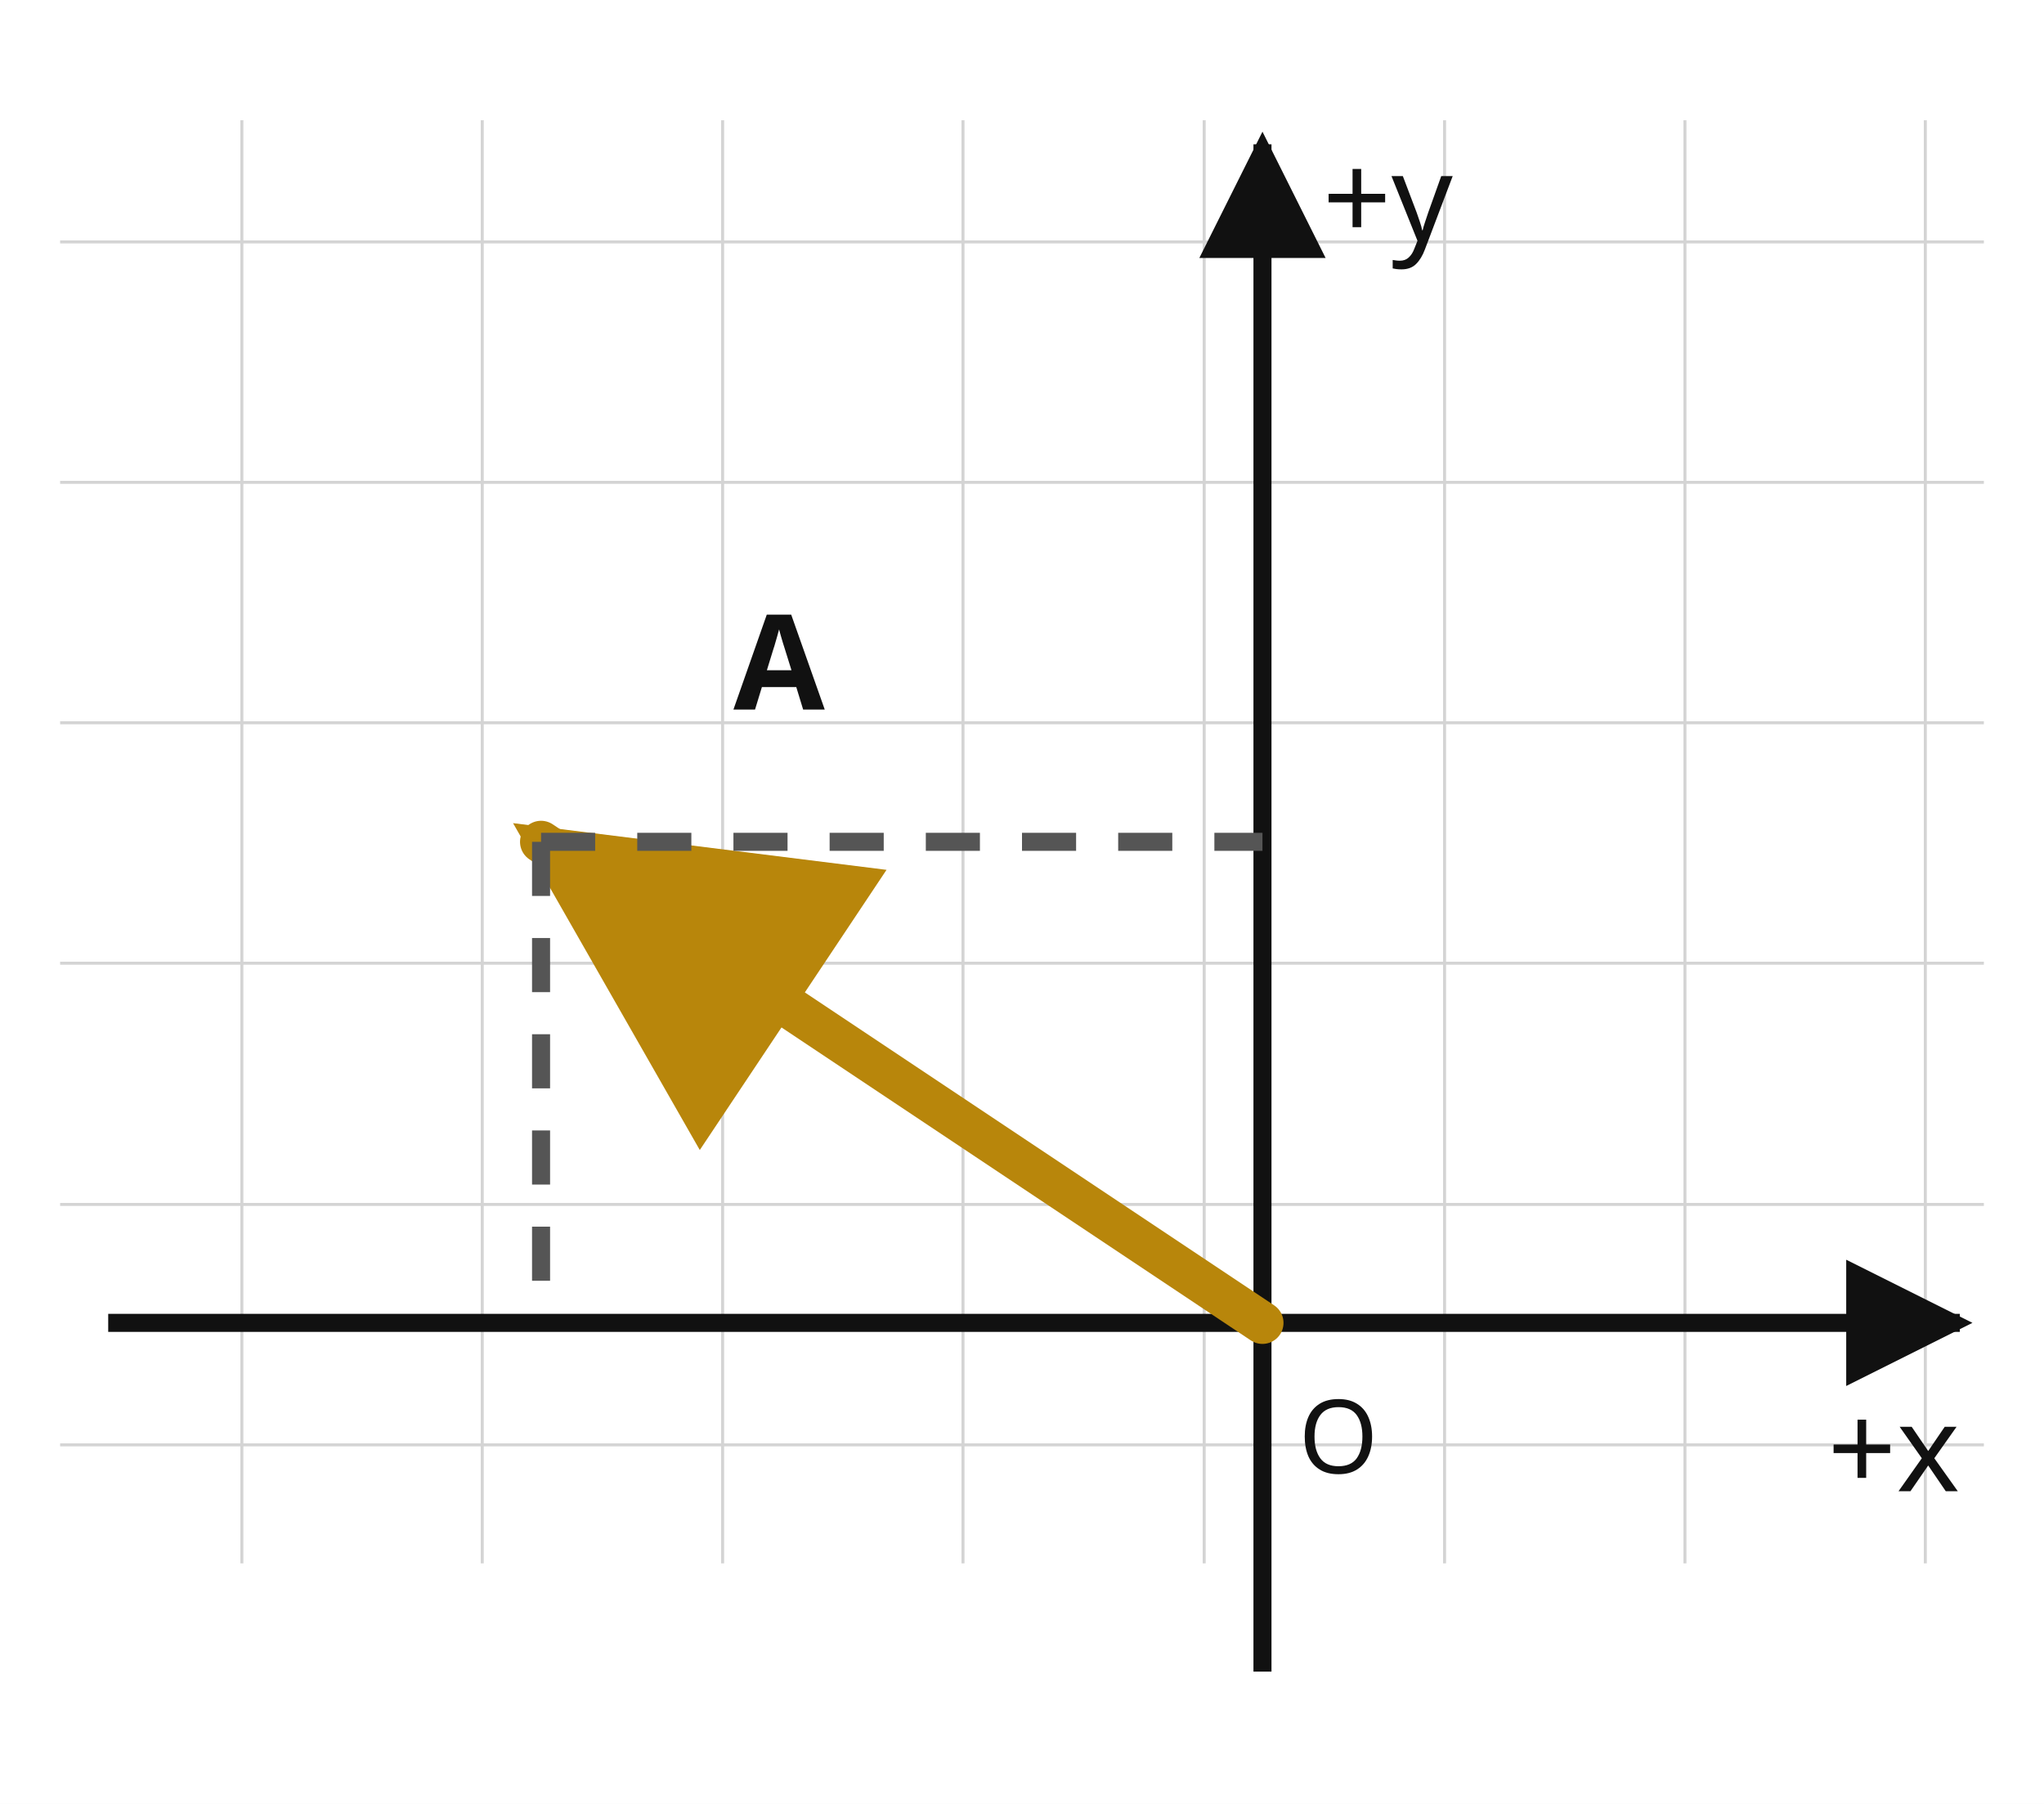
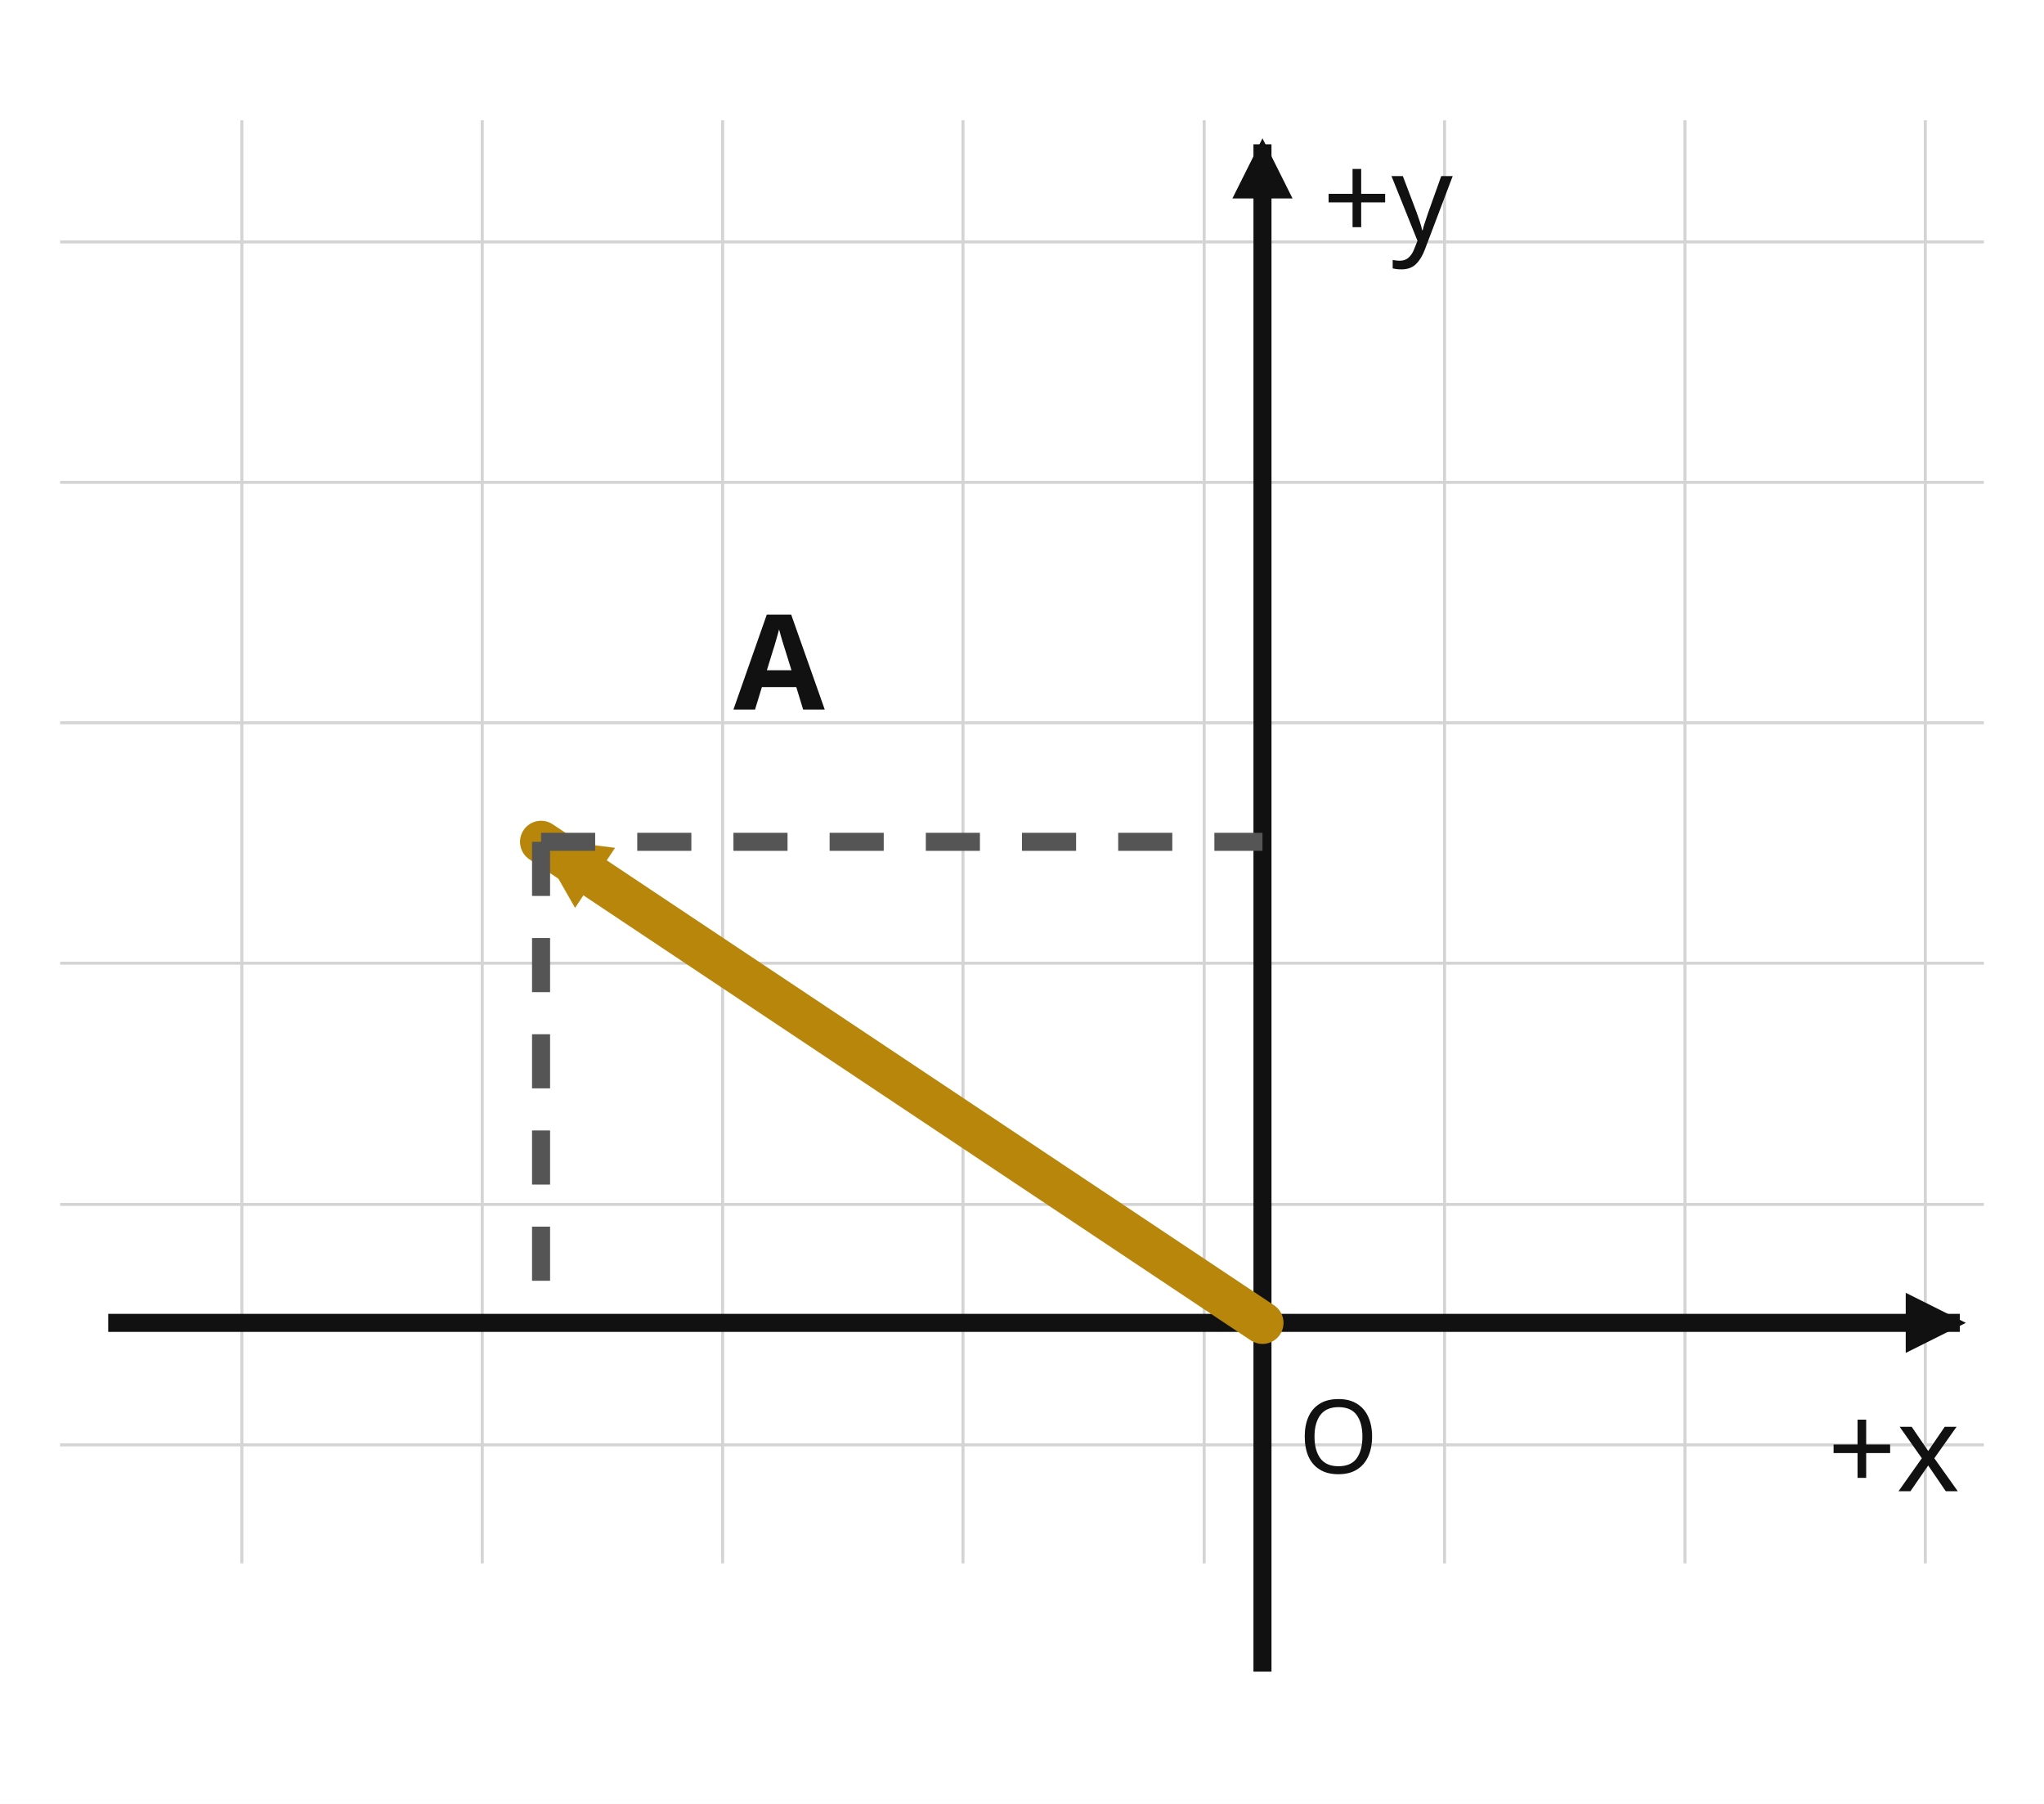
<svg xmlns="http://www.w3.org/2000/svg" viewBox="0 0 340 300" role="img" aria-labelledby="title desc">
  <defs>
    <pattern id="grid" width="40" height="40" patternUnits="userSpaceOnUse">
      <path d="M 40 0 L 0 0 0 40" fill="none" stroke="#d4d4d4" stroke-width="1" />
    </pattern>
-     <marker id="axis-arrow" viewBox="0 0 10 10" refX="9" refY="5" markerWidth="7" markerHeight="7" orient="auto">
+     <marker id="axis-arrow" viewBox="0 0 10 10" refX="9" refY="5" markerUnits="userSpaceOnUse" markerWidth="10" markerHeight="10" orient="auto">
      <path d="M 0 0 L 10 5 L 0 10 z" fill="#111" />
    </marker>
-     <marker id="vector-arrow" viewBox="0 0 10 10" refX="9" refY="5" markerWidth="8" markerHeight="8" orient="auto">
+     <marker id="vector-arrow" viewBox="0 0 10 10" refX="9" refY="5" markerUnits="userSpaceOnUse" markerWidth="12" markerHeight="12" orient="auto">
      <path d="M 0 0 L 10 5 L 0 10 z" fill="#b8860b" />
    </marker>
  </defs>
  <rect width="340" height="300" fill="#fff" />
  <rect x="10" y="20" width="320" height="240" fill="url(#grid)" />
  <line x1="18" y1="220" x2="326" y2="220" stroke="#111" stroke-width="3" marker-end="url(#axis-arrow)" />
  <line x1="210" y1="278" x2="210" y2="24" stroke="#111" stroke-width="3" marker-end="url(#axis-arrow)" />
  <text x="304" y="248" font-family="sans-serif" font-size="20" fill="#111">+x</text>
  <text x="220" y="40" font-family="sans-serif" font-size="20" fill="#111">+y</text>
  <text x="216" y="245" font-family="sans-serif" font-size="17" fill="#111">O</text>
  <line x1="210" y1="220" x2="90" y2="140" stroke="#b8860b" stroke-width="7" stroke-linecap="round" marker-end="url(#vector-arrow)" />
  <line x1="90" y1="140" x2="90" y2="220" stroke="#555" stroke-width="3" stroke-dasharray="9 7" />
  <line x1="90" y1="140" x2="210" y2="140" stroke="#555" stroke-width="3" stroke-dasharray="9 7" />
  <text x="122" y="118" font-family="sans-serif" font-size="22" font-weight="700" fill="#111">A</text>
</svg>
